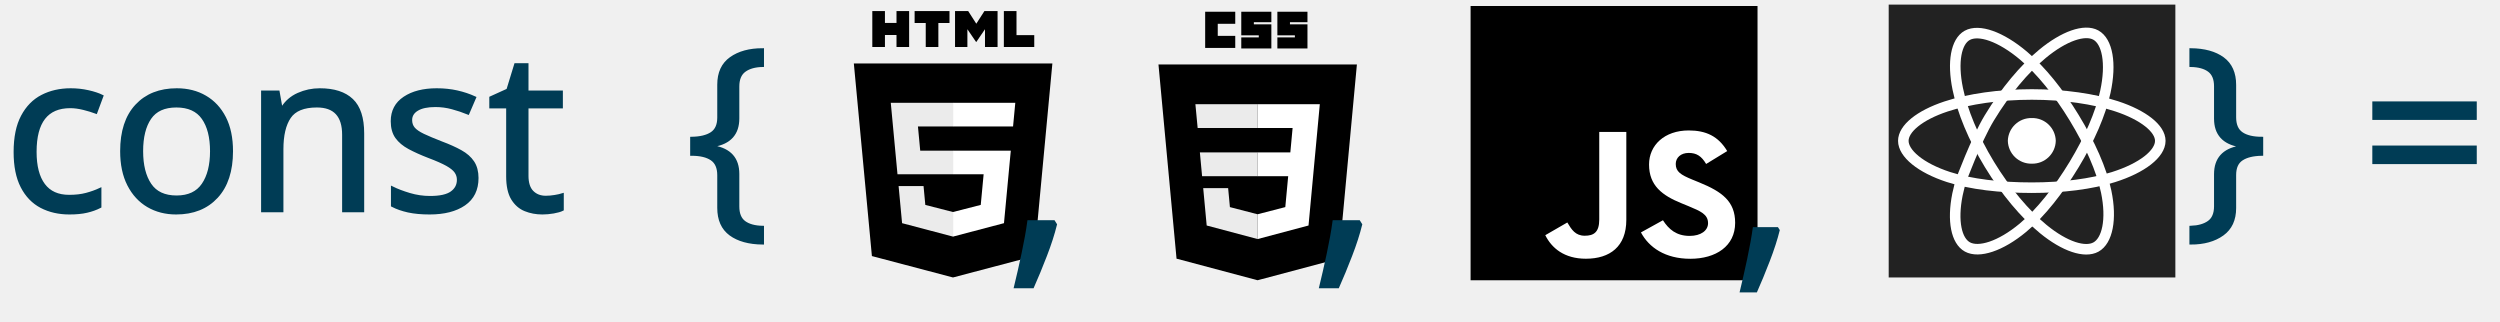
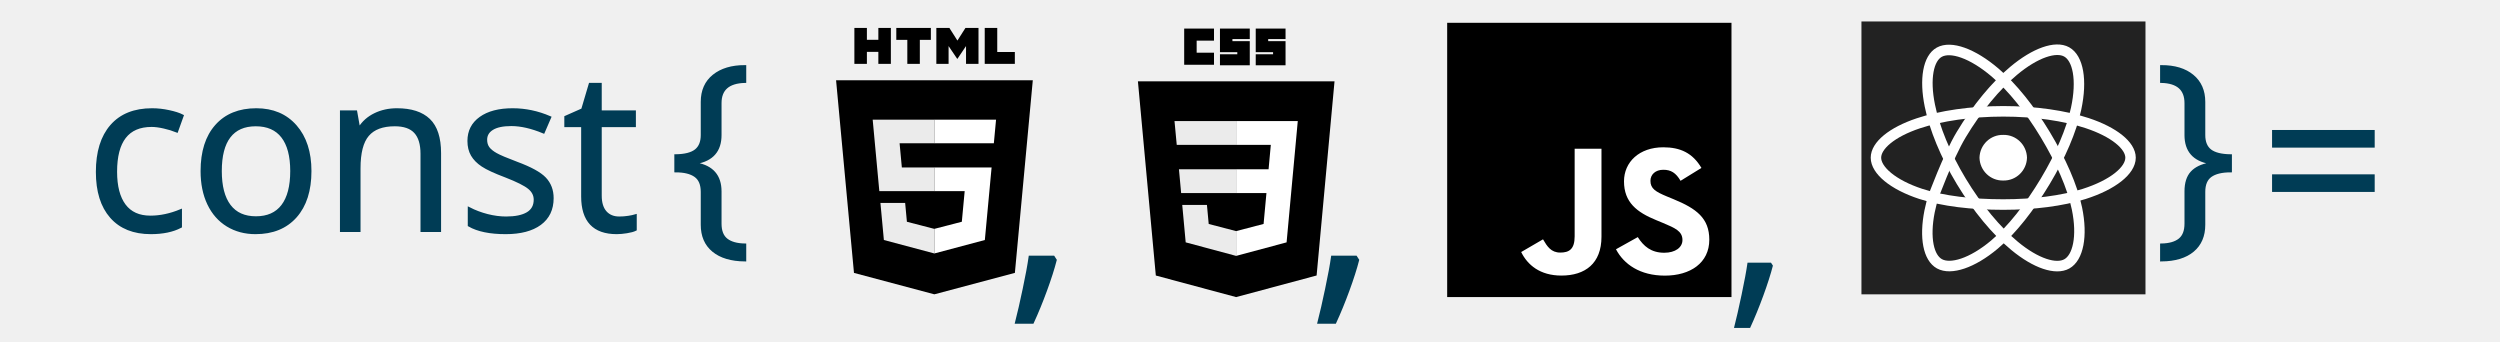
- <svg xmlns="http://www.w3.org/2000/svg" width="901" height="116" viewBox="0 0 901 116">
-   <defs>
+ <svg xmlns="http://www.w3.org/2000/svg" width="850" height="116" viewBox="0 0 901 116" version="1.1" id="svg3889">
+   <defs id="defs3831">
    <clipPath id="clip-path">
-       <rect id="Rectangle_13" data-name="Rectangle 13" width="109" height="96" fill="#fff" stroke="#707070" stroke-width="1" />
+       <rect id="Rectangle_13" width="109" height="96" fill="#fff" stroke="#707070" stroke-width="1" />
    </clipPath>
    <clipPath id="clip-path-2">
      <rect id="Rectangle_15" data-name="Rectangle 15" width="119" height="97" transform="translate(-0.462)" fill="#fff" stroke="#707070" stroke-width="1" />
    </clipPath>
    <clipPath id="clip-path-3">
      <rect id="Rectangle_16" data-name="Rectangle 16" width="104" height="99" transform="translate(0.133)" fill="#fff" stroke="#707070" stroke-width="1" />
    </clipPath>
    <clipPath id="clip-path-4">
      <rect id="Rectangle_17" data-name="Rectangle 17" width="104" height="99" transform="translate(0 0)" fill="#fff" stroke="#707070" stroke-width="1" />
    </clipPath>
  </defs>
-   <g id="Const" transform="translate(1 1)">
-     <text id="const-2" data-name="const" transform="translate(0 75)" fill="#003c55" stroke="#003c55" stroke-width="1" font-size="80" font-family="DroidSansMono, Droid Sans Mono">
-       <tspan x="0" y="0">const</tspan>
+   <g id="Const" transform="matrix(0.9908311,0,0,1,-2.588411,3.59206)">
+     <text id="const-2" data-name="const" font-size="80" style="font-size:80px;font-family:OpenSans, OpenSans;fill:#003c55;stroke:#003c55;stroke-width:1" x="33.485" y="76.037">
+       <tspan x="33.485" y="76.037" id="tspan3833">const</tspan>
    </text>
-     <text id="_" data-name="}" transform="translate(786 74)" fill="#003c55" stroke="#003c55" stroke-width="1" font-size="80" font-family="DroidSansMono, Droid Sans Mono">
-       <tspan x="0" y="0">}</tspan>
+     <text id="_" data-name="}" transform="translate(786,74)" font-size="80" style="font-size:80px;font-family:OpenSans, 'OpenSans';fill:#003c55;stroke:#003c55;stroke-width:1">
+       <tspan x="0" y="0" id="tspan3836">}</tspan>
    </text>
    <g id="Logos" transform="translate(288)">
-       <g id="Component_1_1" data-name="Component 1 – 1" transform="translate(0 3)">
+       <g id="Component_1_1" data-name="Component 1 – 1" transform="translate(0,3)">
        <g id="Mask_Group_2" data-name="Mask Group 2" clip-path="url(#clip-path)">
          <g id="html5-2" transform="translate(18.723)">
-             <path id="Path_15" data-name="Path 15" d="M21.234,89.272,14.723,19.849H86.277L79.759,89.261l-29.3,7.721Z" transform="translate(-14.723 -0.983)" />
-             <path id="Path_16" data-name="Path 16" d="M50.5,91.376l23.678-6.239,5.571-59.316H50.5Z" transform="translate(-14.723 -1.278)" />
-             <g id="Group_4" data-name="Group 4" transform="translate(13.315 33.057)">
-               <path id="Path_17" data-name="Path 17" d="M50.5,52.012H38.646l-.819-8.719H50.5V34.779H28.038l.214,2.284,2.2,23.464H50.5Zm0,22.113-.039.01-9.977-2.561-.638-6.791H30.854l1.255,13.369,18.35,4.842.041-.011Z" transform="translate(-28.038 -34.779)" fill="#ebebeb" />
+             <path id="Path_15" data-name="Path 15" d="M 21.234,89.272 14.723,19.849 h 71.554 l -6.518,69.412 -29.3,7.721 z" transform="translate(-14.723,-0.983)" />
+             <path id="Path_16" data-name="Path 16" d="M 50.5,91.376 74.178,85.137 79.749,25.821 H 50.5 Z" transform="translate(-14.723,-1.278)" />
+             <g id="Group_4" data-name="Group 4" transform="translate(13.315,33.057)">
+               <path id="Path_17" data-name="Path 17" d="M 50.5,52.012 H 38.646 L 37.827,43.293 H 50.5 V 34.779 H 28.038 l 0.214,2.284 2.2,23.464 H 50.5 Z m 0,22.113 -0.039,0.01 -9.977,-2.561 -0.638,-6.791 h -8.992 l 1.255,13.369 18.35,4.842 0.041,-0.011 z" transform="translate(-28.038,-34.779)" style="fill:#ebebeb" />
            </g>
-             <path id="Path_18" data-name="Path 18" d="M21.38,0h4.552V4.275H30.1V0h4.552V12.946H30.1V8.611H25.933v4.335H21.38V0ZM40.636,4.293H36.628V0H49.2V4.293H45.188v8.653H40.636ZM51.193,0h4.747l2.92,4.549L61.776,0h4.749V12.946H61.991V6.529l-3.132,4.6h-.078l-3.134-4.6v6.417H51.193V0Zm17.6,0h4.554V8.667h6.4v4.279H68.79Z" transform="translate(-14.723)" />
-             <g id="Group_5" data-name="Group 5" transform="translate(35.747 33.057)">
-               <path id="Path_19" data-name="Path 19" d="M50.469,52.012v8.514H61.5L60.46,71.569l-9.991,2.563v8.858l18.364-4.838.135-1.439L71.073,54.3l.219-2.286H50.469Zm0-17.234v8.515H72.107l.18-1.914.408-4.316.214-2.284Z" transform="translate(-50.469 -34.779)" fill="#fff" />
+             <path id="Path_18" data-name="Path 18" d="m 21.38,0 h 4.552 V 4.275 H 30.1 V 0 h 4.552 V 12.946 H 30.1 V 8.611 h -4.167 v 4.335 H 21.38 Z M 40.636,4.293 H 36.628 V 0 H 49.2 v 4.293 h -4.012 v 8.653 H 40.636 Z M 51.193,0 H 55.94 L 58.86,4.549 61.776,0 h 4.749 V 12.946 H 61.991 V 6.529 l -3.132,4.6 h -0.078 l -3.134,-4.6 v 6.417 h -4.454 z m 17.6,0 h 4.554 v 8.667 h 6.4 v 4.279 H 68.79 Z" transform="translate(-14.723)" />
+             <g id="Group_5" data-name="Group 5" transform="translate(35.747,33.057)">
+               <path id="Path_19" data-name="Path 19" d="m 50.469,52.012 v 8.514 H 61.5 l -1.04,11.043 -9.991,2.563 V 82.99 L 68.833,78.152 68.968,76.713 71.073,54.3 71.292,52.014 H 50.469 Z m 0,-17.234 v 8.515 h 21.638 l 0.18,-1.914 0.408,-4.316 0.214,-2.284 z" transform="translate(-50.469,-34.779)" style="fill:#ffffff" />
            </g>
          </g>
        </g>
      </g>
-       <g id="Mask_Group_3" data-name="Mask Group 3" transform="translate(104.462 3)" clip-path="url(#clip-path-2)">
-         <g id="layer1" transform="translate(24.051 0.226)">
-           <g id="g3013" transform="translate(0 0)">
-             <path id="polygon2989" d="M95.855,32.819,89.34,102.791l-29.285,7.784-29.2-7.773L24.343,32.819Z" transform="translate(-24.343 -13.801)" />
-             <path id="polygon2991" d="M107.163,102.488l5.567-59.794H83.5v66.084Z" transform="translate(-47.744 -17.954)" />
-             <path id="polygon2993" d="M49.027,87.485l.8,8.583H69.863V87.485Z" transform="translate(-34.107 -36.789)" fill="#ebebeb" />
-             <path id="polygon2995" d="M68.808,57.506H46.359l.814,8.583H68.808Z" transform="translate(-33.052 -24.182)" fill="#ebebeb" />
-             <path id="polygon2997" d="M70.65,128.049v-8.93l-.039.01-9.97-2.581L60,109.7H51.016l1.254,13.477,18.339,4.881Z" transform="translate(-34.894 -46.132)" fill="#ebebeb" />
-             <path id="path2999" d="M52.188,0H63.031V4.347H56.722V8.694h6.309v4.347H52.188Z" transform="translate(-35.358)" />
-             <path id="path3001" d="M73.715,0H84.558V3.78H78.249v.756h6.309v8.694H73.715V9.262h6.309V8.505H73.715Z" transform="translate(-43.873)" />
-             <path id="path3003" d="M95.242,0h10.843V3.78H99.777v.756h6.309v8.694H95.242V9.262h6.309V8.505H95.242Z" transform="translate(-52.389)" />
-             <path id="polygon3005" d="M94.473,83.461,93.434,94.593l-9.985,2.584v8.93l18.353-4.877.135-1.45,2.1-22.6.218-2.3,1.616-17.372H83.449v8.583H96.064l-.815,8.789h-11.8v8.583Z" transform="translate(-47.724 -24.182)" fill="#fff" />
+       <g id="Mask_Group_3" data-name="Mask Group 3" transform="translate(104.462,3)" clip-path="url(#clip-path-2)">
+         <g id="layer1" transform="translate(24.051,0.226)">
+           <g id="g3013">
+             <path id="polygon2989" d="m 95.855,32.819 -6.515,69.972 -29.285,7.784 -29.2,-7.773 -6.512,-69.983 z" transform="translate(-24.343,-13.801)" />
+             <path id="polygon2991" d="M 107.163,102.488 112.73,42.694 H 83.5 v 66.084 z" transform="translate(-47.744,-17.954)" />
+             <path id="polygon2993" d="m 49.027,87.485 0.8,8.583 h 20.036 v -8.583 z" transform="translate(-34.107,-36.789)" style="fill:#ebebeb" />
+             <path id="polygon2995" d="M 68.808,57.506 H 46.359 l 0.814,8.583 h 21.635 z" transform="translate(-33.052,-24.182)" style="fill:#ebebeb" />
+             <path id="polygon2997" d="m 70.65,128.049 v -8.93 l -0.039,0.01 -9.97,-2.581 L 60,109.7 h -8.984 l 1.254,13.477 18.339,4.881 z" transform="translate(-34.894,-46.132)" style="fill:#ebebeb" />
+             <path id="path2999" d="m 52.188,0 h 10.843 v 4.347 h -6.309 v 4.347 h 6.309 v 4.347 H 52.188 Z" transform="translate(-35.358)" />
+             <path id="path3001" d="m 73.715,0 h 10.843 v 3.78 h -6.309 v 0.756 h 6.309 V 13.23 H 73.715 V 9.262 h 6.309 V 8.505 h -6.309 z" transform="translate(-43.873)" />
+             <path id="path3003" d="m 95.242,0 h 10.843 v 3.78 h -6.308 v 0.756 h 6.309 V 13.23 H 95.242 V 9.262 h 6.309 V 8.505 h -6.309 z" transform="translate(-52.389)" />
+             <path id="polygon3005" d="m 94.473,83.461 -1.039,11.132 -9.985,2.584 v 8.93 l 18.353,-4.877 0.135,-1.45 2.1,-22.6 0.218,-2.3 1.616,-17.372 H 83.449 v 8.583 h 12.615 l -0.815,8.789 h -11.8 v 8.583 z" transform="translate(-47.724,-24.182)" style="fill:#ffffff" />
          </g>
        </g>
      </g>
-       <g id="Mask_Group_4" data-name="Mask Group 4" transform="translate(240.867 1)" clip-path="url(#clip-path-3)">
-         <g id="Unofficial_JavaScript_logo_2" transform="translate(-0.289 0.157)">
-           <path id="Path_22" data-name="Path 22" d="M0,0H103.835V98.843H0Z" />
-           <path id="Path_21" data-name="Path 21" d="M71.111,81.831c2.092,3.251,4.813,5.64,9.625,5.64,4.043,0,6.626-1.924,6.626-4.581,0-3.185-2.654-4.313-7.1-6.166l-2.439-1C70.778,72.872,66.1,69.295,66.1,61.733c0-6.966,5.576-12.269,14.29-12.269,6.2,0,10.664,2.055,13.878,7.437l-7.6,4.644c-1.673-2.855-3.478-3.98-6.28-3.98-2.858,0-4.669,1.726-4.669,3.98,0,2.786,1.813,3.915,6,5.64l2.439.995c8.29,3.384,12.971,6.834,12.971,14.591,0,8.362-6.9,12.944-16.169,12.944-9.062,0-14.916-4.111-17.781-9.5Zm-34.468.8c1.533,2.589,2.927,4.777,6.28,4.777,3.206,0,5.228-1.194,5.228-5.836V49.994h9.757V81.7c0,9.618-5.924,13.995-14.57,13.995C35.525,95.7,31,91.848,28.7,87.213Z" transform="translate(-1.36 -4.609)" fill="#fff" />
+       <g id="Mask_Group_4" data-name="Mask Group 4" transform="translate(240.867,1)" clip-path="url(#clip-path-3)">
+         <g id="Unofficial_JavaScript_logo_2" transform="translate(-0.289,0.157)">
+           <path id="Path_22" data-name="Path 22" d="M 0,0 H 103.835 V 98.843 H 0 Z" />
+           <path id="Path_21" data-name="Path 21" d="m 71.111,81.831 c 2.092,3.251 4.813,5.64 9.625,5.64 4.043,0 6.626,-1.924 6.626,-4.581 0,-3.185 -2.654,-4.313 -7.1,-6.166 l -2.439,-1 C 70.778,72.872 66.1,69.295 66.1,61.733 c 0,-6.966 5.576,-12.269 14.29,-12.269 6.2,0 10.664,2.055 13.878,7.437 l -7.6,4.644 c -1.673,-2.855 -3.478,-3.98 -6.28,-3.98 -2.858,0 -4.669,1.726 -4.669,3.98 0,2.786 1.813,3.915 6,5.64 l 2.439,0.995 c 8.29,3.384 12.971,6.834 12.971,14.591 0,8.362 -6.9,12.944 -16.169,12.944 -9.062,0 -14.916,-4.111 -17.781,-9.5 z m -34.468,0.8 c 1.533,2.589 2.927,4.777 6.28,4.777 3.206,0 5.228,-1.194 5.228,-5.836 V 49.994 h 9.757 V 81.7 c 0,9.618 -5.924,13.995 -14.57,13.995 C 35.525,95.7 31,91.848 28.7,87.213 Z" transform="translate(-1.36,-4.609)" style="fill:#ffffff" />
        </g>
      </g>
-       <text id="_2" data-name="," transform="translate(334 92)" fill="#003c55" font-size="96" font-family="DroidSansMono, Droid Sans Mono">
-         <tspan x="0" y="0">,</tspan>
+       <text id="_2" data-name="," font-size="96" style="font-size:96px;font-family:OpenSans, 'OpenSans';fill:#003c55" x="342.371" y="98.739">
+         <tspan x="342.371" y="98.739" id="tspan3865">,</tspan>
      </text>
-       <g id="Mask_Group_5" data-name="Mask Group 5" transform="translate(391 0)" clip-path="url(#clip-path-4)">
-         <g id="react-1" transform="translate(0.685 0.652)">
-           <path id="Path_23" data-name="Path 23" d="M0,0H103.315V98.348H0Z" fill="#222" />
-           <path id="Path_27" data-name="Path 27" d="M8.64,0a8.44,8.44,0,0,1,8.64,8.224,8.44,8.44,0,0,1-8.64,8.224A8.44,8.44,0,0,1,0,8.224,8.44,8.44,0,0,1,8.64,0Z" transform="translate(42.938 40.89)" fill="#fff" />
-           <path id="Path_24" data-name="Path 24" d="M51.153,31.291c11.6,0,22.373,1.585,30.5,4.245,9.787,3.207,15.806,8.069,15.806,12.472,0,4.588-6.378,9.754-16.888,13.067-7.946,2.506-18.4,3.816-29.413,3.816-11.289,0-21.976-1.228-30.013-3.843C10.973,57.741,4.849,52.509,4.849,48.009c0-4.368,5.747-9.192,15.4-12.393,8.154-2.7,19.195-4.324,30.907-4.324Z" transform="translate(0.424 1.103)" fill="none" stroke="#fff" stroke-miterlimit="10" stroke-width="3.8" />
-           <path id="Path_25" data-name="Path 25" d="M34.36,40.456c5.793-9.564,12.62-17.658,19.1-23.026,7.809-6.468,15.241-9,19.246-6.8,4.174,2.291,5.69,10.132,3.455,20.457-1.69,7.806-5.722,17.082-11.223,26.162-5.639,9.309-12.1,17.508-18.49,22.83C38.36,86.809,30.537,89.244,26.442,87c-3.974-2.182-5.493-9.33-3.589-18.889.277-1.39,1.133-4.637,1.133-4.637S29.513,48.451,34.36,40.456Z" transform="translate(1.929 0.347)" fill="none" stroke="#fff" stroke-miterlimit="10" stroke-width="3.8" />
-           <path id="Path_26" data-name="Path 26" d="M34.372,57.263c-5.81-9.556-9.767-19.226-11.418-27.252-1.987-9.67-.582-17.065,3.42-19.27,4.171-2.3,12.063.367,20.343,7.365,6.261,5.292,12.688,13.249,18.2,22.322,5.656,9.3,9.9,18.721,11.543,26.648,2.087,10.034.4,17.7-3.695,19.954C68.8,89.219,61.535,86.9,53.787,80.557,47.243,75.2,40.239,66.911,34.372,57.263Z" transform="translate(1.931 0.35)" fill="none" stroke="#fff" stroke-miterlimit="10" stroke-width="3.8" />
+       <g id="Mask_Group_5" data-name="Mask Group 5" transform="translate(391)" clip-path="url(#clip-path-4)">
+         <g id="react-1" transform="translate(0.685,0.652)">
+           <path id="Path_23" data-name="Path 23" d="M 0,0 H 103.315 V 98.348 H 0 Z" style="fill:#222222" />
+           <path id="Path_27" data-name="Path 27" d="M 8.64,0 A 8.44,8.44 0 0 1 17.28,8.224 8.44,8.44 0 0 1 8.64,16.448 8.44,8.44 0 0 1 0,8.224 8.44,8.44 0 0 1 8.64,0 Z" transform="translate(42.938,40.89)" style="fill:#ffffff" />
+           <path id="Path_24" data-name="Path 24" d="m 51.153,31.291 c 11.6,0 22.373,1.585 30.5,4.245 9.787,3.207 15.806,8.069 15.806,12.472 0,4.588 -6.378,9.754 -16.888,13.067 -7.946,2.506 -18.4,3.816 -29.413,3.816 -11.289,0 -21.976,-1.228 -30.013,-3.843 C 10.973,57.741 4.849,52.509 4.849,48.009 c 0,-4.368 5.747,-9.192 15.4,-12.393 8.154,-2.7 19.195,-4.324 30.907,-4.324 z" transform="translate(0.424,1.103)" stroke-miterlimit="10" style="fill:none;stroke:#ffffff;stroke-width:3.8;stroke-miterlimit:10" />
+           <path id="Path_25" data-name="Path 25" d="m 34.36,40.456 c 5.793,-9.564 12.62,-17.658 19.1,-23.026 7.809,-6.468 15.241,-9 19.246,-6.8 4.174,2.291 5.69,10.132 3.455,20.457 -1.69,7.806 -5.722,17.082 -11.223,26.162 -5.639,9.309 -12.1,17.508 -18.49,22.83 -8.088,6.73 -15.911,9.165 -20.006,6.921 -3.974,-2.182 -5.493,-9.33 -3.589,-18.889 0.277,-1.39 1.133,-4.637 1.133,-4.637 0,0 5.527,-15.023 10.374,-23.018 z" transform="translate(1.929,0.347)" stroke-miterlimit="10" style="fill:none;stroke:#ffffff;stroke-width:3.8;stroke-miterlimit:10" />
+           <path id="Path_26" data-name="Path 26" d="m 34.372,57.263 c -5.81,-9.556 -9.767,-19.226 -11.418,-27.252 -1.987,-9.67 -0.582,-17.065 3.42,-19.27 4.171,-2.3 12.063,0.367 20.343,7.365 6.261,5.292 12.688,13.249 18.2,22.322 5.656,9.3 9.9,18.721 11.543,26.648 2.087,10.034 0.4,17.7 -3.695,19.954 C 68.8,89.219 61.535,86.9 53.787,80.557 47.243,75.2 40.239,66.911 34.372,57.263 Z" transform="translate(1.931,0.35)" stroke-miterlimit="10" style="fill:none;stroke:#ffffff;stroke-width:3.8;stroke-miterlimit:10" />
        </g>
      </g>
-       <text id="_3" data-name="," transform="translate(183 90)" fill="#003c55" stroke="#003c55" stroke-width="1" font-size="96" font-family="DroidSansMono, Droid Sans Mono">
-         <tspan x="0" y="0">,</tspan>
+       <text id="_3" data-name="," font-size="96" style="font-size:96px;font-family:OpenSans, 'OpenSans';fill:#003c55;stroke:#003c55;stroke-width:1" x="191.371" y="96.739">
+         <tspan x="191.371" y="96.739" id="tspan3875">,</tspan>
      </text>
-       <text id="_4" data-name="," transform="translate(73 90)" fill="#003c55" stroke="#003c55" stroke-width="1" font-size="96" font-family="DroidSansMono, Droid Sans Mono">
-         <tspan x="0" y="0">,</tspan>
+       <text id="_4" data-name="," font-size="96" style="font-size:96px;font-family:OpenSans, 'OpenSans';fill:#003c55;stroke:#003c55;stroke-width:1" x="81.371" y="96.739">
+         <tspan x="81.371" y="96.739" id="tspan3878">,</tspan>
      </text>
    </g>
-     <text id="_5" data-name="=" transform="translate(850 75)" fill="#003c55" stroke="#003c55" stroke-width="1" font-size="80" font-family="DroidSansMono, Droid Sans Mono">
-       <tspan x="0" y="0">=</tspan>
+     <text id="_5" data-name="=" font-size="80" style="font-size:80px;font-family:OpenSans, OpenSans;fill:#003c55;stroke:#003c55;stroke-width:1" x="824.886" y="79.147">
+       <tspan x="824.886" y="79.147" id="tspan3882">=</tspan>
    </text>
-     <text id="_6" data-name="{" transform="translate(246 74)" fill="#003c55" stroke="#003c55" stroke-width="1" font-size="80" font-family="DroidSansMono, Droid Sans Mono">
-       <tspan x="0" y="0">{</tspan>
+     <text id="_6" data-name="{" transform="translate(246,74)" font-size="80" style="font-size:80px;font-family:OpenSans, 'OpenSans';fill:#003c55;stroke:#003c55;stroke-width:1">
+       <tspan x="0" y="0" id="tspan3885">{</tspan>
    </text>
  </g>
</svg>
